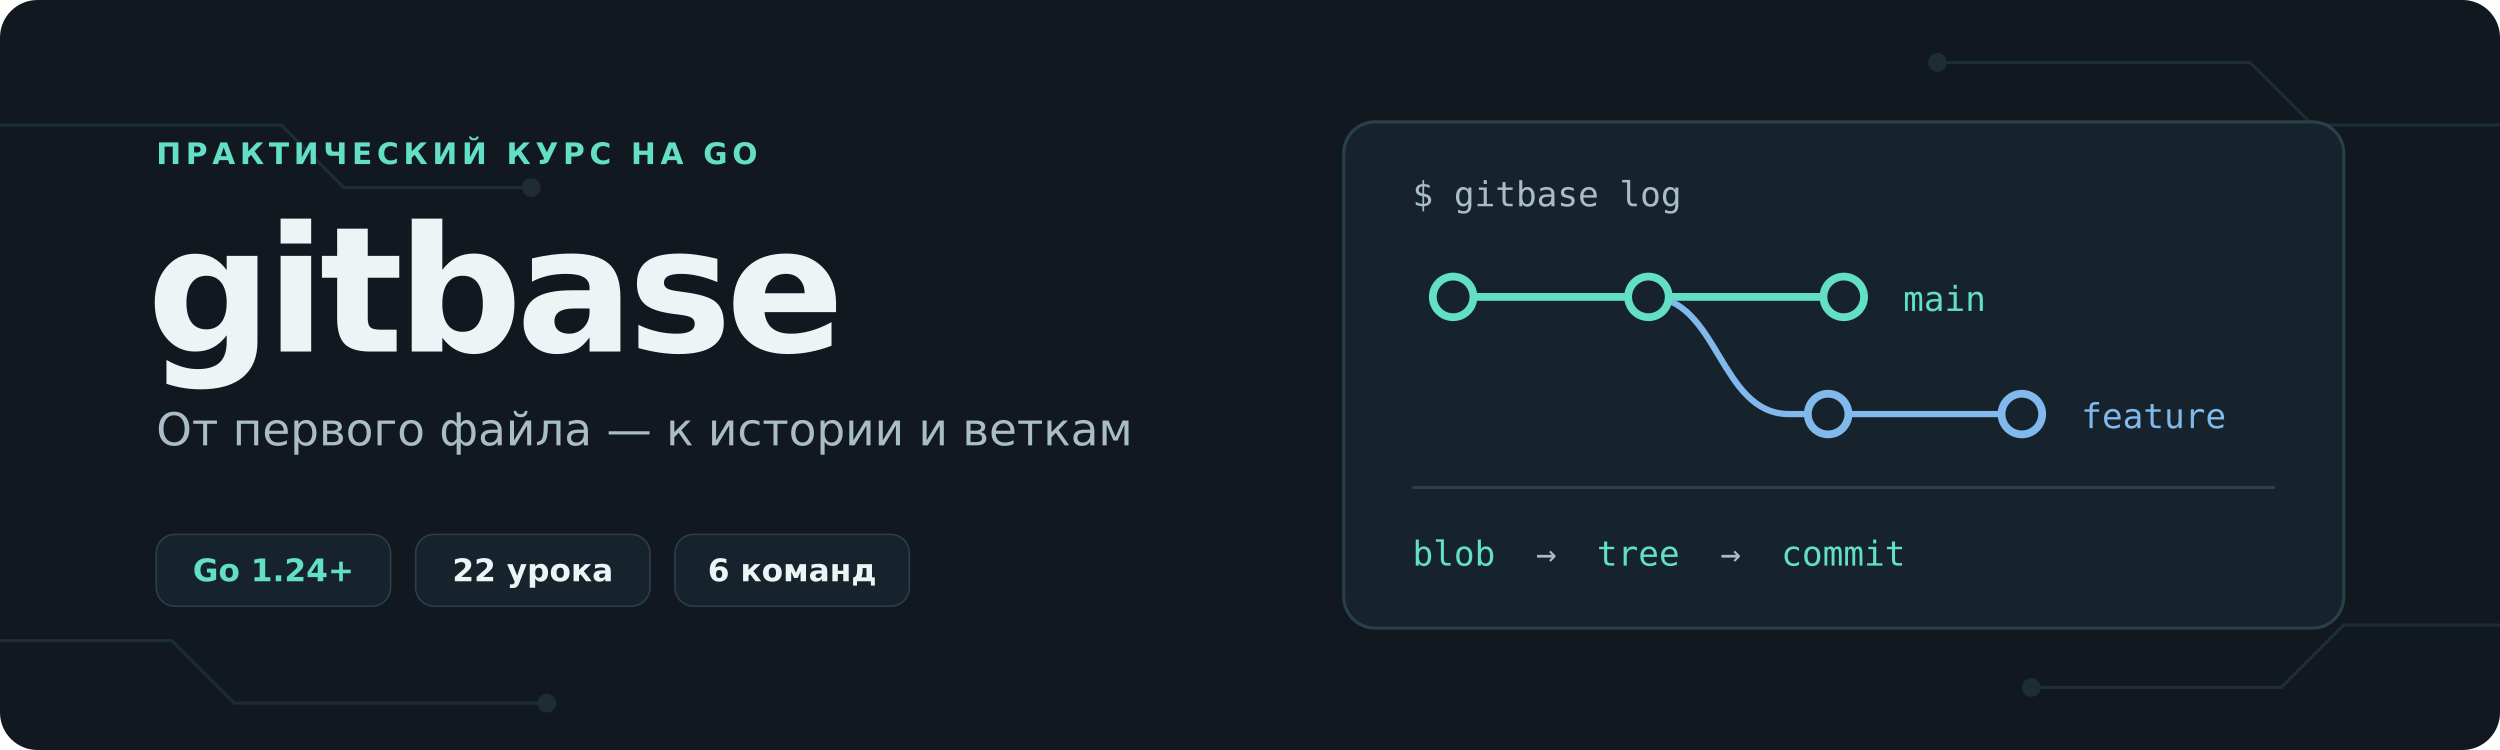
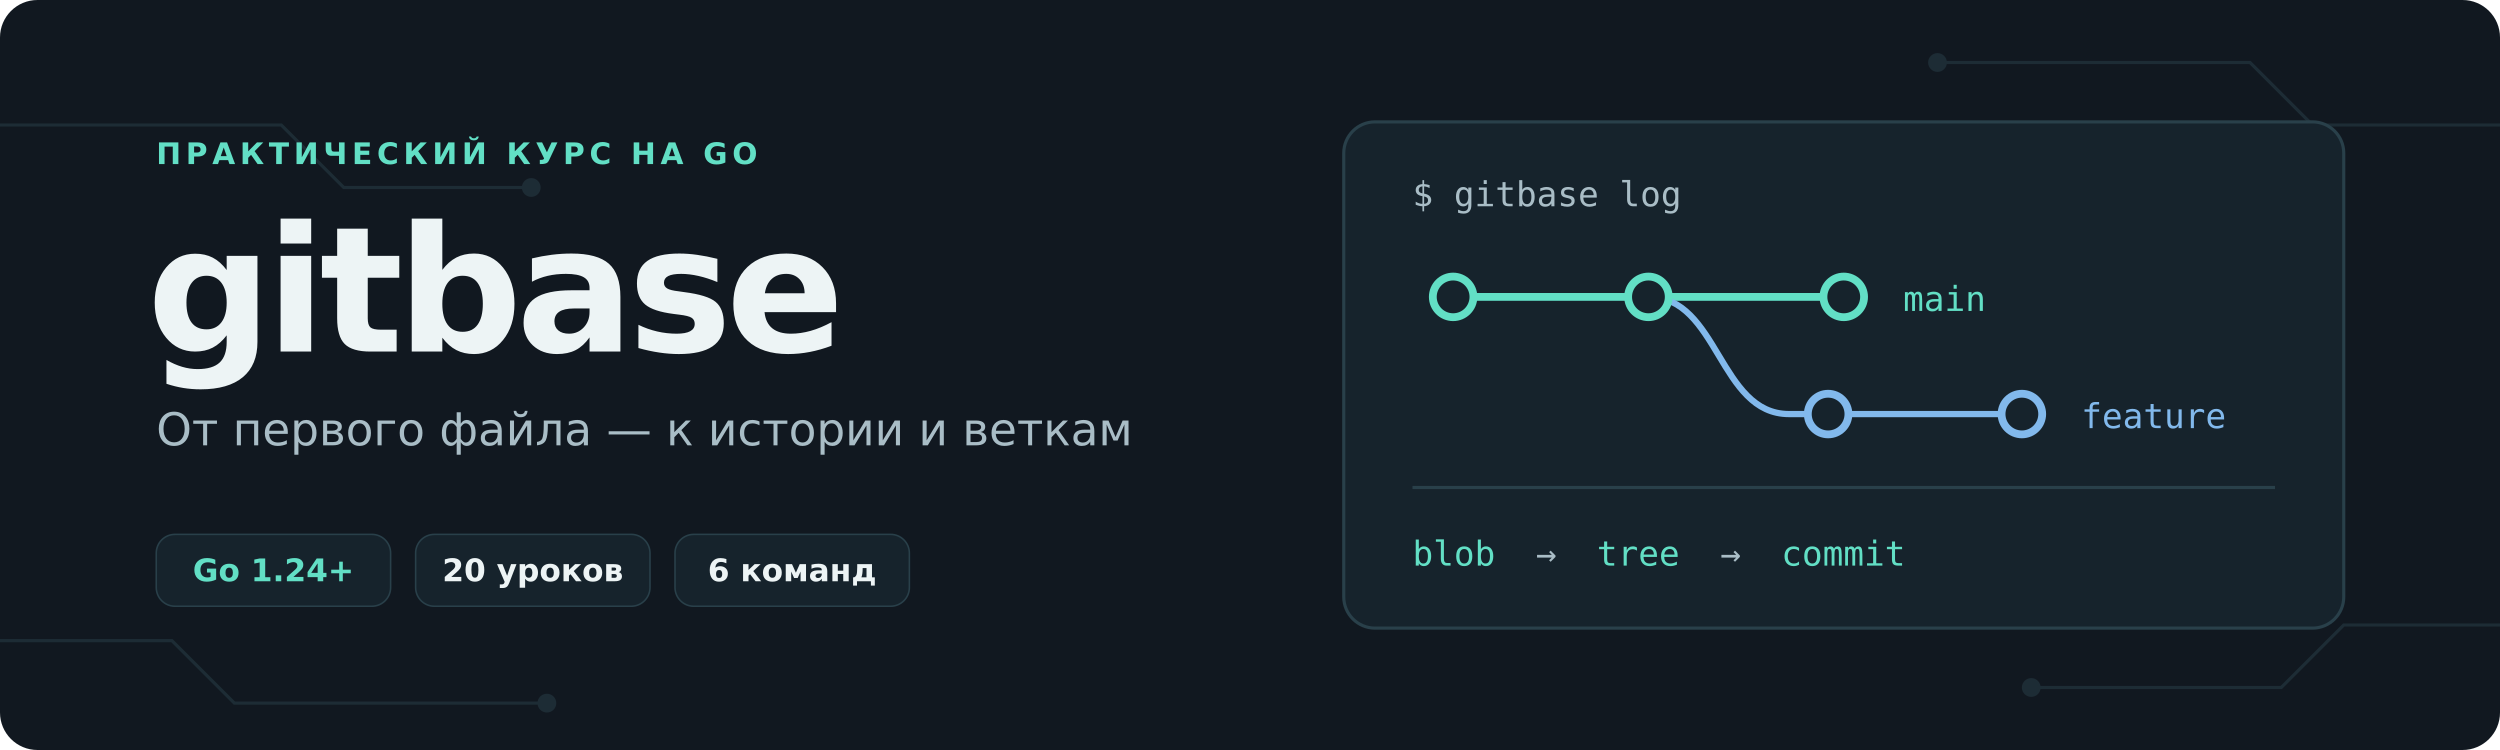
<svg xmlns="http://www.w3.org/2000/svg" width="1600" height="480" viewBox="0 0 1600 480" fill="none">
  <rect width="1600" height="480" rx="24" fill="#111820" />
  <g stroke="#29404A" stroke-width="2" opacity="0.5">
    <path d="M0 80H180L220 120H340M1240 40H1440L1480 80H1600M0 410H110L150 450H350M1300 440H1460L1500 400H1600" />
    <circle cx="340" cy="120" r="5" fill="#29404A" />
    <circle cx="1240" cy="40" r="5" fill="#29404A" />
    <circle cx="350" cy="450" r="5" fill="#29404A" />
    <circle cx="1300" cy="440" r="5" fill="#29404A" />
  </g>
  <g font-family="Segoe UI, DejaVu Sans, sans-serif">
    <text x="100" y="105" fill="#62DFC5" font-size="19" font-weight="700" letter-spacing="3">ПРАКТИЧЕСКИЙ КУРС НА GO</text>
    <text x="94" y="225" fill="#EDF4F5" font-size="112" font-weight="700" letter-spacing="-4">gitbase</text>
    <text x="100" y="285" fill="#A9BDC6" font-size="29">От первого файла — к истории и веткам</text>
    <g font-size="20" font-weight="600" text-anchor="middle">
      <rect x="100" y="342" width="150" height="46" rx="12" fill="#16232C" stroke="#29404A" />
      <text x="175" y="372" fill="#62DFC5">Go 1.24+</text>
      <rect x="266" y="342" width="150" height="46" rx="12" fill="#16232C" stroke="#29404A" />
-       <text x="341" y="372" fill="#EDF4F5">22 урока</text>
+       <text x="341" y="372" fill="#EDF4F5">20 уроков</text>
      <rect x="432" y="342" width="150" height="46" rx="12" fill="#16232C" stroke="#29404A" />
      <text x="507" y="372" fill="#EDF4F5">6 команд</text>
    </g>
  </g>
  <rect x="860" y="78" width="640" height="324" rx="20" fill="#16232C" stroke="#29404A" stroke-width="2" />
  <g font-family="Consolas, DejaVu Sans Mono, monospace" font-size="22">
    <text x="904" y="132" fill="#A9BDC6">$ gitbase log</text>
    <text x="904" y="362" fill="#62DFC5">blob</text>
    <text x="983" y="362" fill="#A9BDC6">→</text>
    <text x="1022" y="362" fill="#62DFC5">tree</text>
    <text x="1101" y="362" fill="#A9BDC6">→</text>
    <text x="1140" y="362" fill="#62DFC5">commit</text>
    <text x="1218" y="199" fill="#62DFC5">main</text>
    <text x="1332" y="274" fill="#82B9EC">feature</text>
  </g>
  <path d="M930 190H1180" stroke="#62DFC5" stroke-width="5" stroke-linecap="round" />
  <path d="M1055 190C1100 190 1100 265 1145 265H1294" stroke="#82B9EC" stroke-width="4" stroke-linecap="round" />
  <g fill="#16232C" stroke="#62DFC5" stroke-width="5">
    <circle cx="930" cy="190" r="13" />
    <circle cx="1055" cy="190" r="13" />
    <circle cx="1180" cy="190" r="13" />
  </g>
  <g fill="#16232C" stroke="#82B9EC" stroke-width="5">
    <circle cx="1170" cy="265" r="13" />
    <circle cx="1294" cy="265" r="13" />
  </g>
  <path d="M904 312H1456" stroke="#29404A" stroke-width="2" />
</svg>
